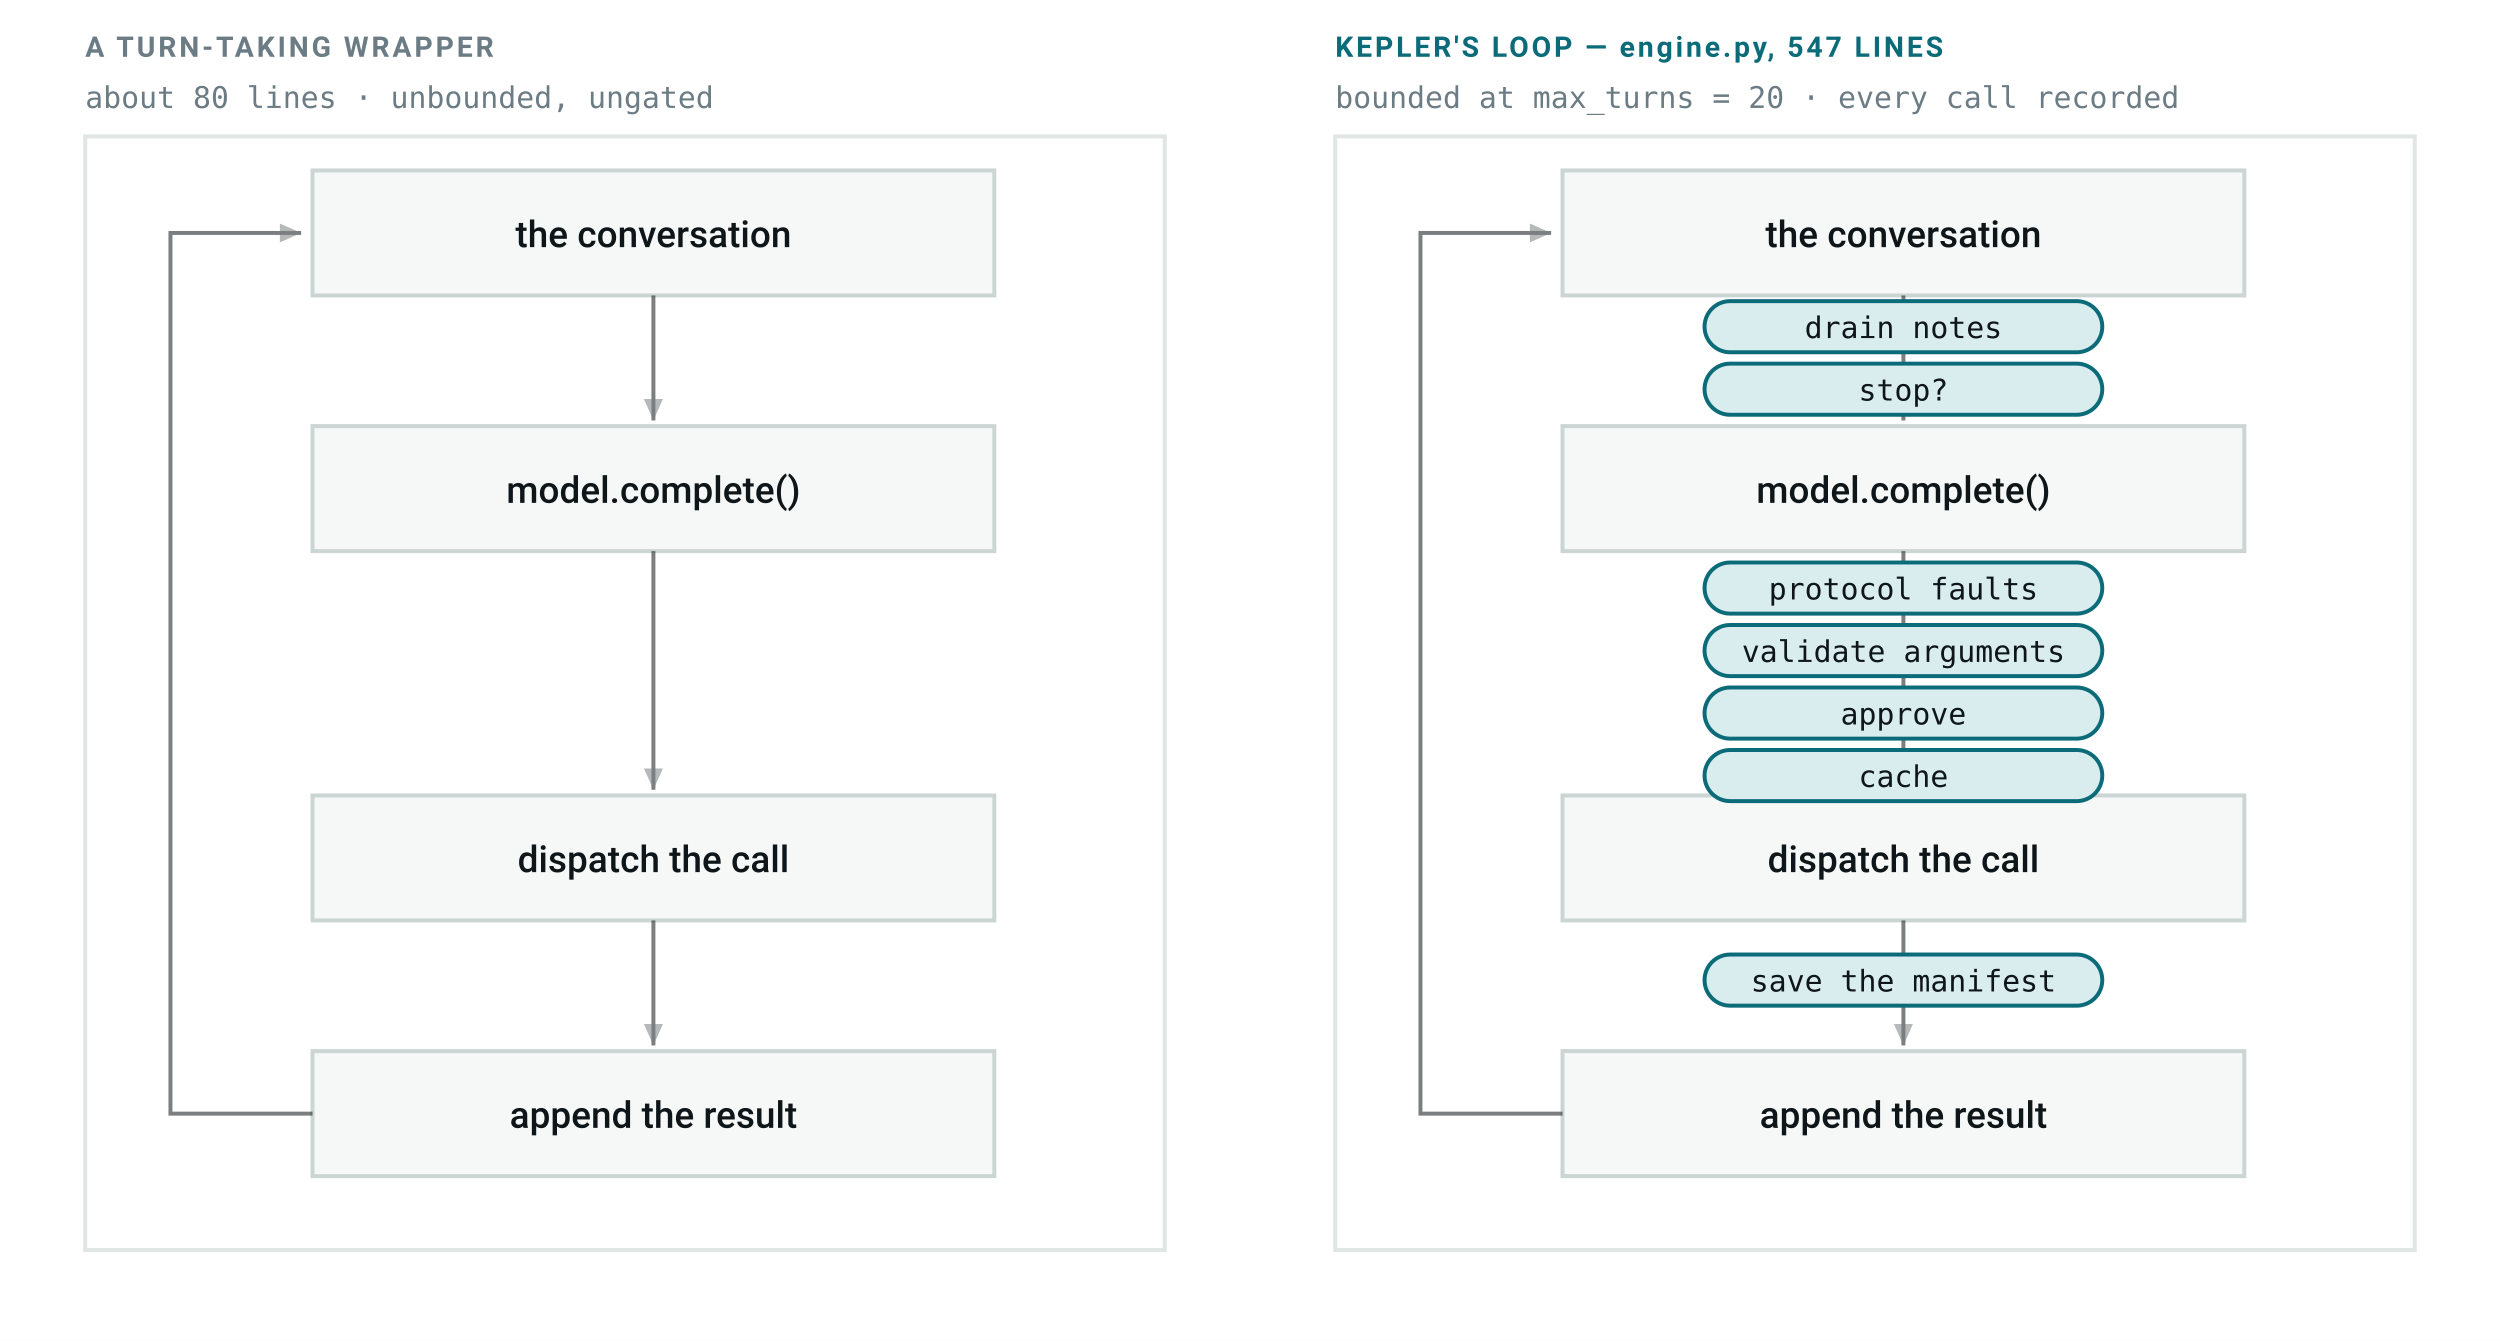
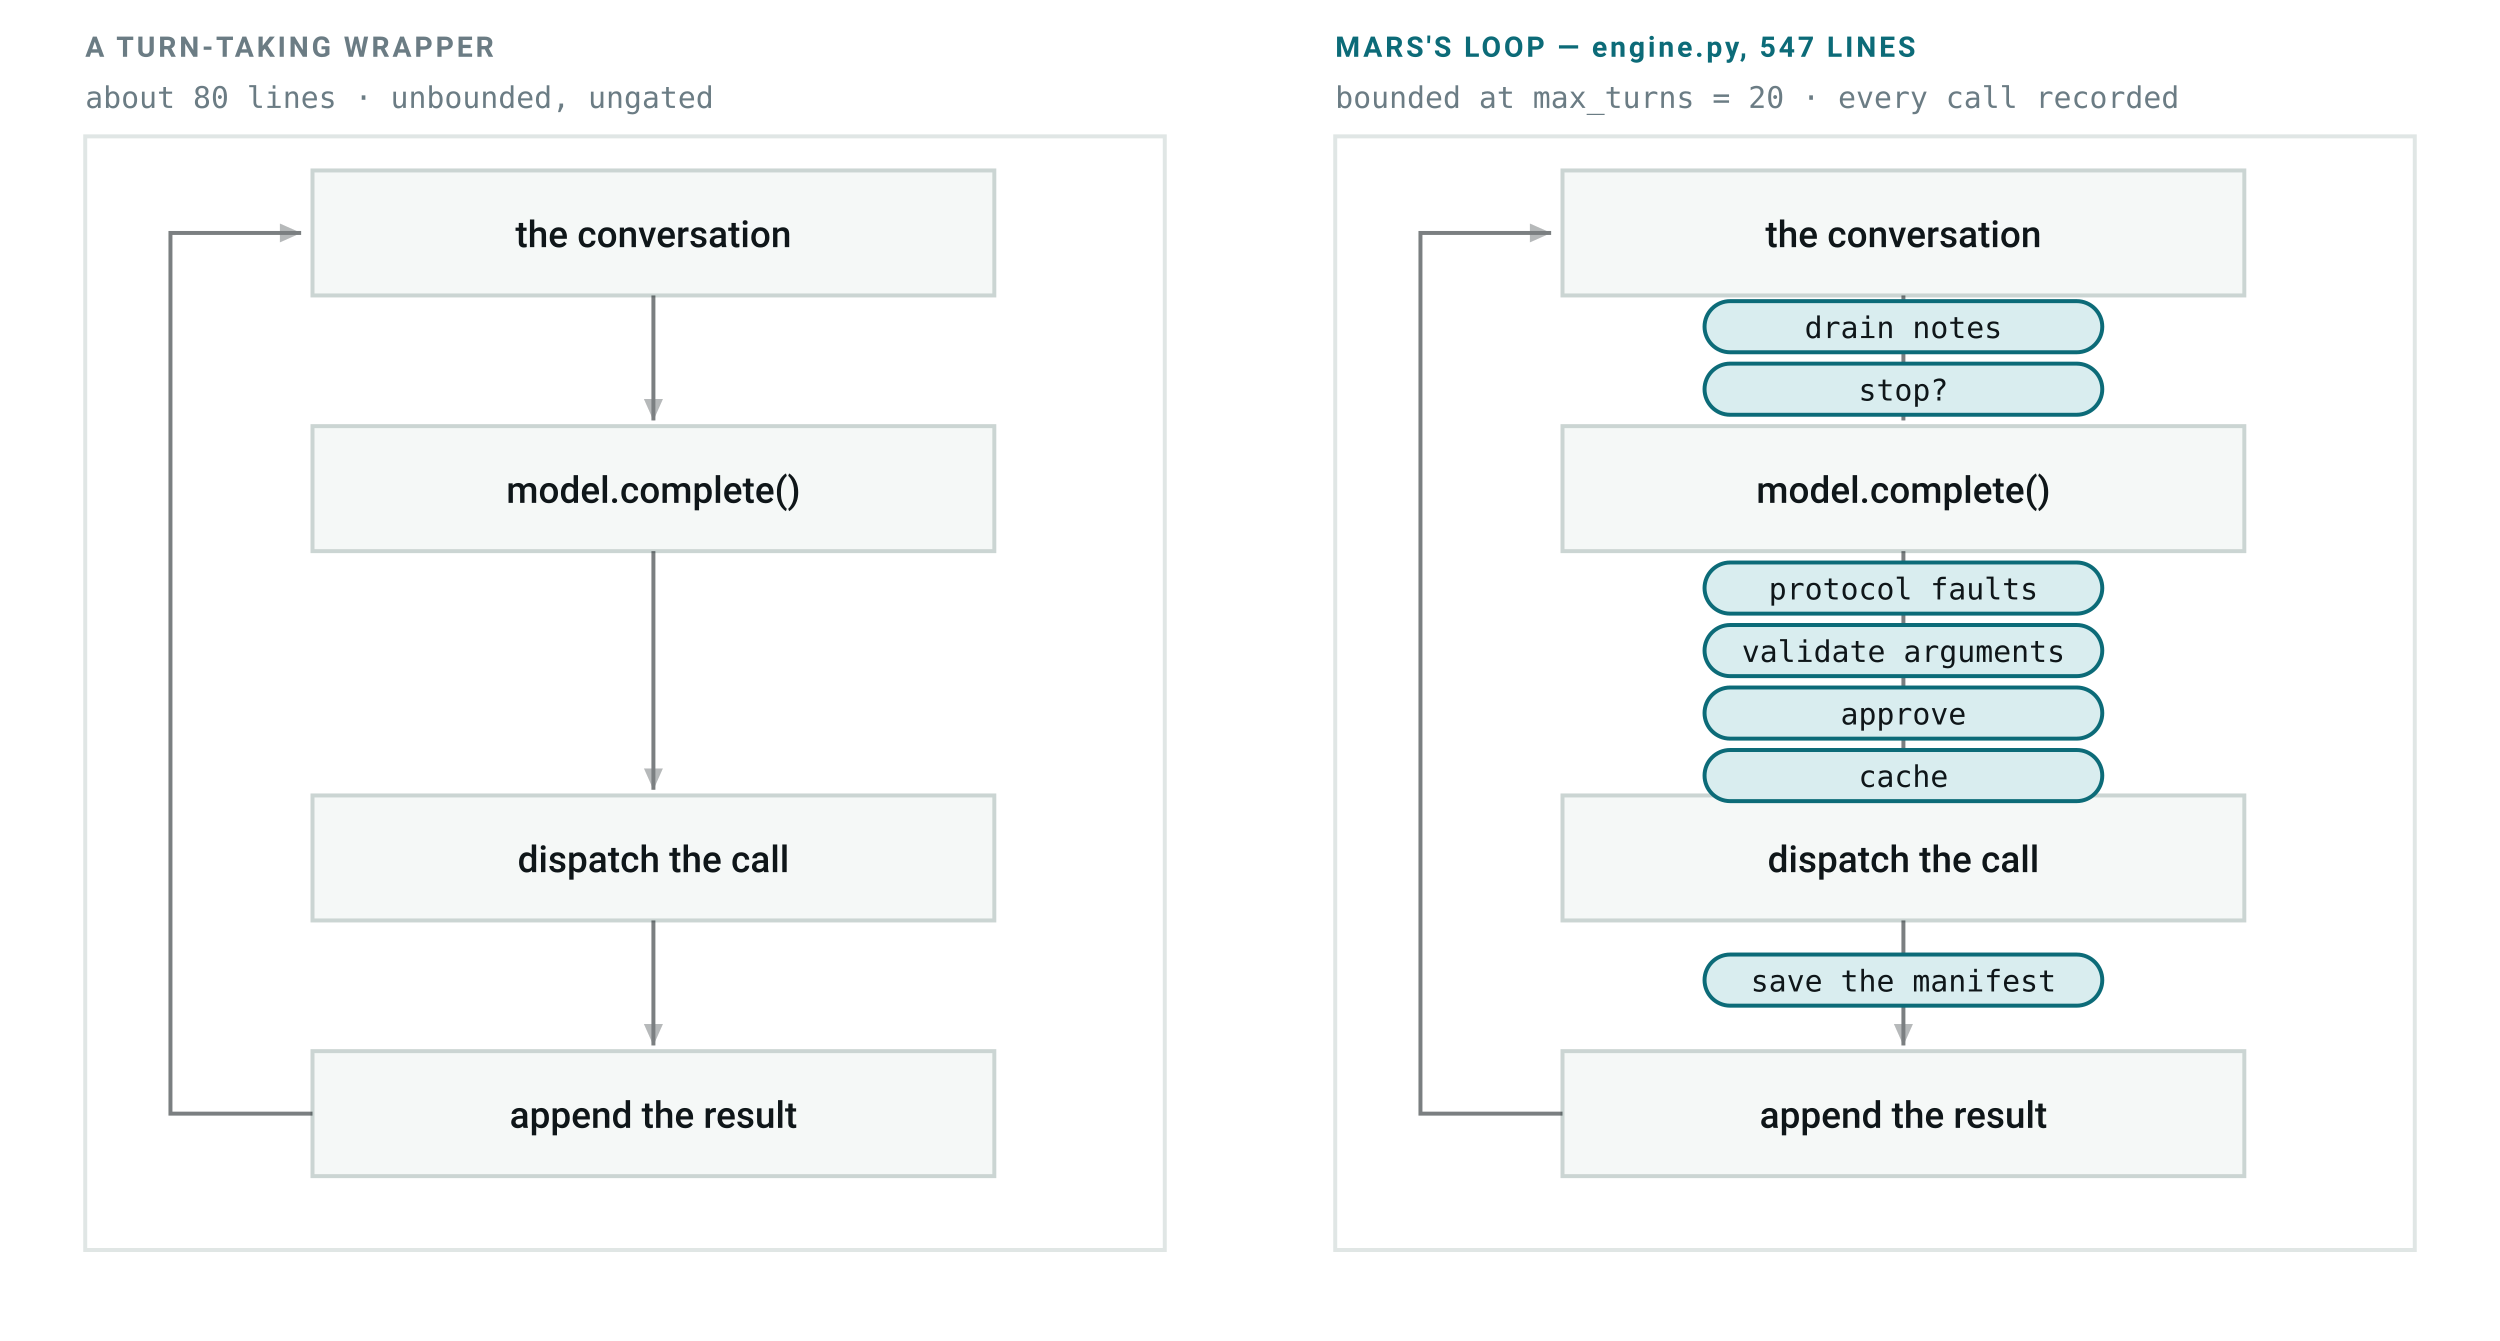
- <svg xmlns="http://www.w3.org/2000/svg" width="880" height="472" viewBox="0 0 880 472" role="img" aria-label="Two panels side by side. On the left a plain turn-taking wrapper: the conversation, the model call, dispatch, append the result, repeat, with nothing between the steps. On the right Kepler's loop: the same four steps with seven gates sitting on the wires between them -- drain notes, the stop check, protocol faults, validate arguments, approve, cache, and save the manifest.">
+ <svg xmlns="http://www.w3.org/2000/svg" width="880" height="472" viewBox="0 0 880 472" role="img" aria-label="Two panels side by side. On the left a plain turn-taking wrapper: the conversation, the model call, dispatch, append the result, repeat, with nothing between the steps. On the right MARS's loop: the same four steps with seven gates sitting on the wires between them -- drain notes, the stop check, protocol faults, validate arguments, approve, cache, and save the manifest.">
  <style>
  svg { color: #0F1619; }
  text { font-family: system-ui, -apple-system, "Segoe UI", Roboto, "Helvetica Neue", Arial, sans-serif; fill: #0F1619; }
  .d-box { fill: #F5F8F7; stroke: #CBD5D3; stroke-width: 1.4; }
  .d-boxA { fill: #D9EDEF; stroke: #0C6B78; stroke-width: 1.4; }
  .d-boxW { fill: #F6E6D7; stroke: #A8500C; stroke-width: 1.4; }
  .d-frame { fill: none; stroke: #CBD5D3; stroke-width: 1.4; opacity: .6; }
  .d-panel { fill: none; stroke: #CBD5D3; stroke-width: 1.2; stroke-dasharray: 5 4; }
  .d-plane { fill: #D9EDEF; stroke: none; opacity: .5; }
  .d-line { stroke: #0F1619; stroke-width: 1.4; fill: none; opacity: .55; }
  .d-lineA { stroke: #0C6B78; stroke-width: 1.6; fill: none; }
  .d-lineW { stroke: #A8500C; stroke-width: 1.4; fill: none; stroke-dasharray: 4 3; }
  .d-lineW.solid { stroke-dasharray: 0; }
  .d-rule { stroke: #0F1619; stroke-width: 1; fill: none; opacity: .25; }
  .mk { fill: #0F1619; opacity: .55; }
  .mkA { fill: #0C6B78; }
  .t { font-size: 13px; font-weight: 500; }
  .ts { font-family: ui-monospace, SFMono-Regular, Menlo, Consolas, "DejaVu Sans Mono", monospace; font-size: 10.5px; fill: #6B7C84; }
  .tm { font-family: ui-monospace, SFMono-Regular, Menlo, Consolas, "DejaVu Sans Mono", monospace; font-size: 12px; font-weight: 500; }
  .tl { font-size: 10px; font-weight: 600; letter-spacing: .1em; fill: #6B7C84; }
  .tla { font-size: 10px; font-weight: 600; letter-spacing: .1em; fill: #0C6B78; }
  .tlw { font-size: 10px; font-weight: 600; letter-spacing: .1em; fill: #A8500C; }
  .tn { font-family: ui-monospace, SFMono-Regular, Menlo, Consolas, "DejaVu Sans Mono", monospace; font-size: 10.5px; fill: #6B7C84; }
  .tn.ink { fill: #0F1619; }
  .tn.ink2 { fill: #38474E; }
  .tn.accent { fill: #0C6B78; }
  .tn.warn { fill: #A8500C; }
  .mid { text-anchor: middle; }
  .end { text-anchor: end; }
  </style>
  <defs>
    <marker id="a" viewBox="0 0 10 10" refX="9" refY="5" markerWidth="6" markerHeight="6" orient="auto-start-reverse">
      <path class="mk" d="M 0 1 L 9 5 L 0 9 z" />
    </marker>
    <marker id="aa" viewBox="0 0 10 10" refX="9" refY="5" markerWidth="6" markerHeight="6" orient="auto-start-reverse">
      <path class="mkA" d="M 0 1 L 9 5 L 0 9 z" />
    </marker>
  </defs>
  <rect width="880" height="472" fill="#FFFFFF" />
  <text class="tl" x="30" y="20">A TURN-TAKING WRAPPER</text>
  <text class="tn" x="30" y="38">about 80 lines · unbounded, ungated</text>
  <rect class="d-frame" x="30" y="48" width="380" height="392" />
  <rect class="d-box" x="110" y="60" width="240" height="44" />
  <text class="t mid" x="230" y="87">the conversation</text>
  <rect class="d-box" x="110" y="150" width="240" height="44" />
  <text class="t mid" x="230" y="177">model.complete()</text>
  <rect class="d-box" x="110" y="280" width="240" height="44" />
  <text class="t mid" x="230" y="307">dispatch the call</text>
  <rect class="d-box" x="110" y="370" width="240" height="44" />
  <text class="t mid" x="230" y="397">append the result</text>
  <line class="d-line" x1="230" y1="104" x2="230" y2="148" marker-end="url(#a)" />
  <line class="d-line" x1="230" y1="194" x2="230" y2="278" marker-end="url(#a)" />
  <line class="d-line" x1="230" y1="324" x2="230" y2="368" marker-end="url(#a)" />
  <path class="d-line" d="M 110 392 L 60 392 L 60 82 L 106 82" marker-end="url(#a)" />
-   <text class="tla" x="470" y="20">KEPLER'S LOOP — engine.py, 547 LINES</text>
+   <text class="tla" x="470" y="20">MARS'S LOOP — engine.py, 547 LINES</text>
  <text class="tn" x="470" y="38">bounded at max_turns = 20 · every call recorded</text>
  <rect class="d-frame" x="470" y="48" width="380" height="392" />
  <rect class="d-box" x="550" y="60" width="240" height="44" />
  <text class="t mid" x="670" y="87">the conversation</text>
  <rect class="d-box" x="550" y="150" width="240" height="44" />
  <text class="t mid" x="670" y="177">model.complete()</text>
  <rect class="d-box" x="550" y="280" width="240" height="44" />
  <text class="t mid" x="670" y="307">dispatch the call</text>
  <rect class="d-box" x="550" y="370" width="240" height="44" />
  <text class="t mid" x="670" y="397">append the result</text>
  <line class="d-line" x1="670" y1="104" x2="670" y2="148" marker-end="url(#a)" />
  <line class="d-line" x1="670" y1="194" x2="670" y2="278" marker-end="url(#a)" />
  <line class="d-line" x1="670" y1="324" x2="670" y2="368" marker-end="url(#a)" />
  <path class="d-line" d="M 550 392 L 500 392 L 500 82 L 546 82" marker-end="url(#a)" />
  <rect class="d-boxA" x="600" y="106" width="140" height="18" rx="9" />
  <text class="tn ink mid" x="670" y="119">drain notes</text>
  <rect class="d-boxA" x="600" y="128" width="140" height="18" rx="9" />
  <text class="tn ink mid" x="670" y="141">stop?</text>
  <rect class="d-boxA" x="600" y="198" width="140" height="18" rx="9" />
  <text class="tn ink mid" x="670" y="211">protocol faults</text>
  <rect class="d-boxA" x="600" y="220" width="140" height="18" rx="9" />
  <text class="tn ink mid" x="670" y="233">validate arguments</text>
  <rect class="d-boxA" x="600" y="242" width="140" height="18" rx="9" />
  <text class="tn ink mid" x="670" y="255">approve</text>
  <rect class="d-boxA" x="600" y="264" width="140" height="18" rx="9" />
  <text class="tn ink mid" x="670" y="277">cache</text>
  <rect class="d-boxA" x="600" y="336" width="140" height="18" rx="9" />
  <text class="tn ink mid" x="670" y="349">save the manifest</text>
</svg>
